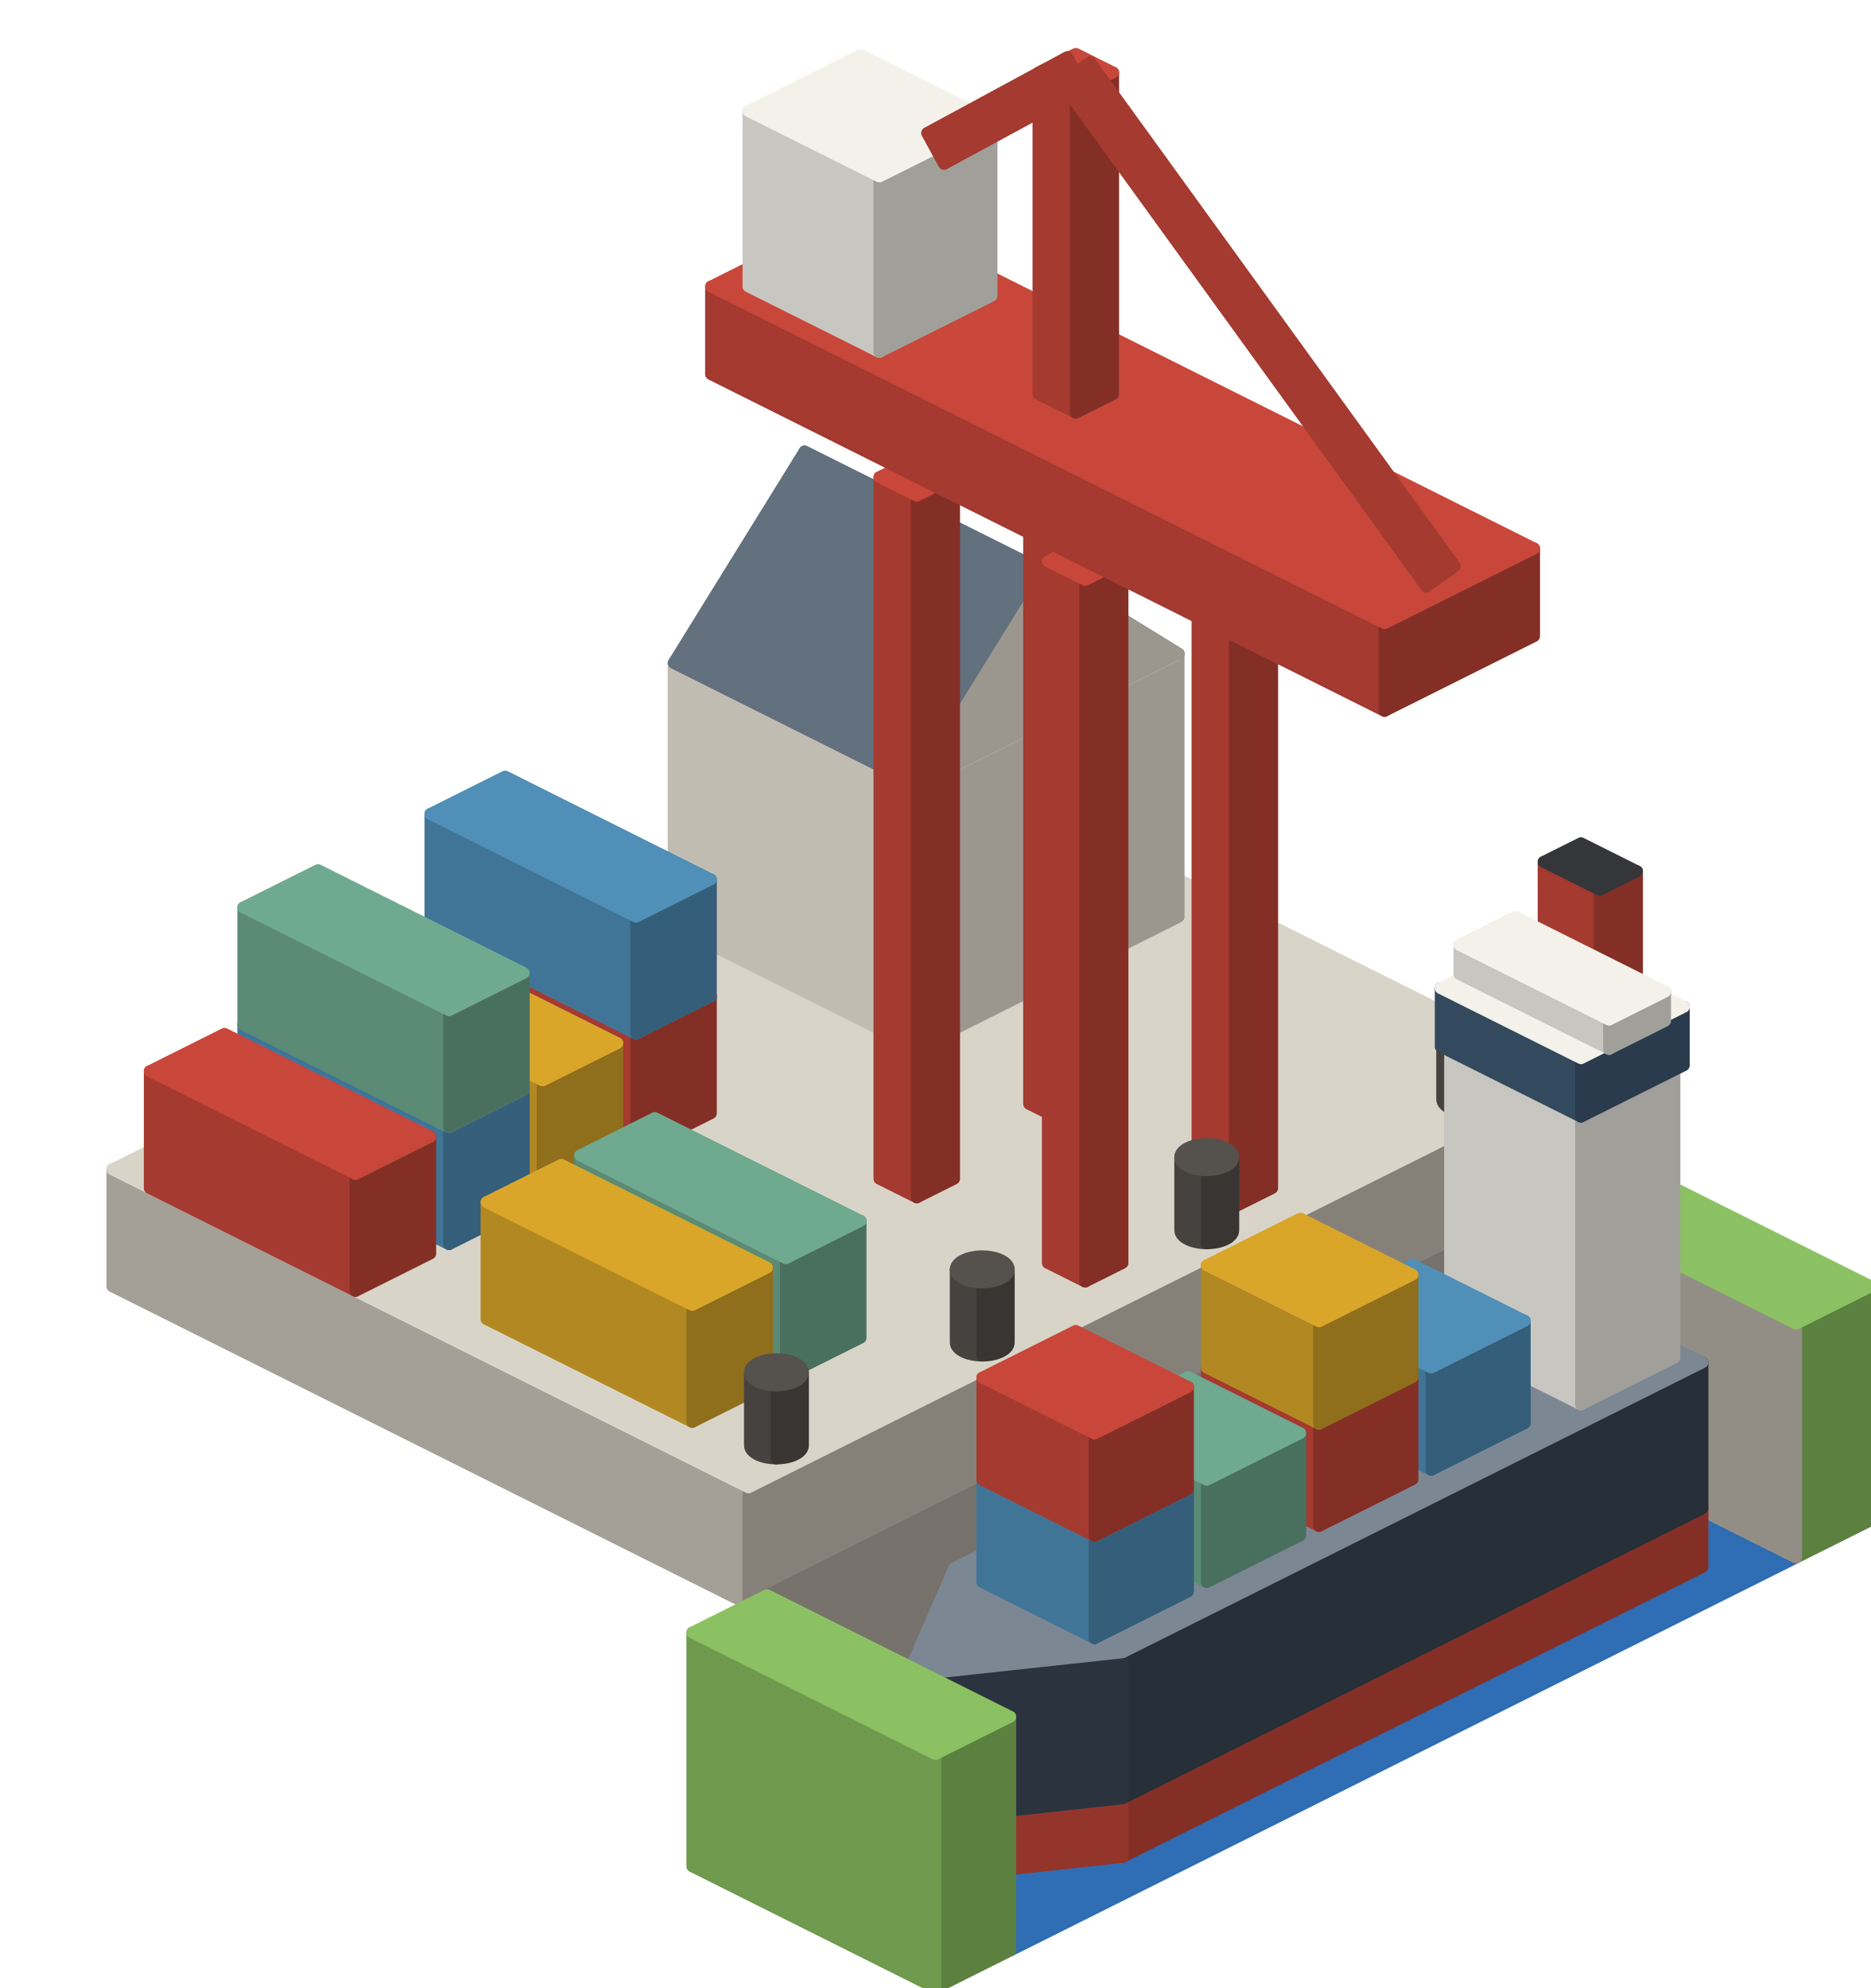
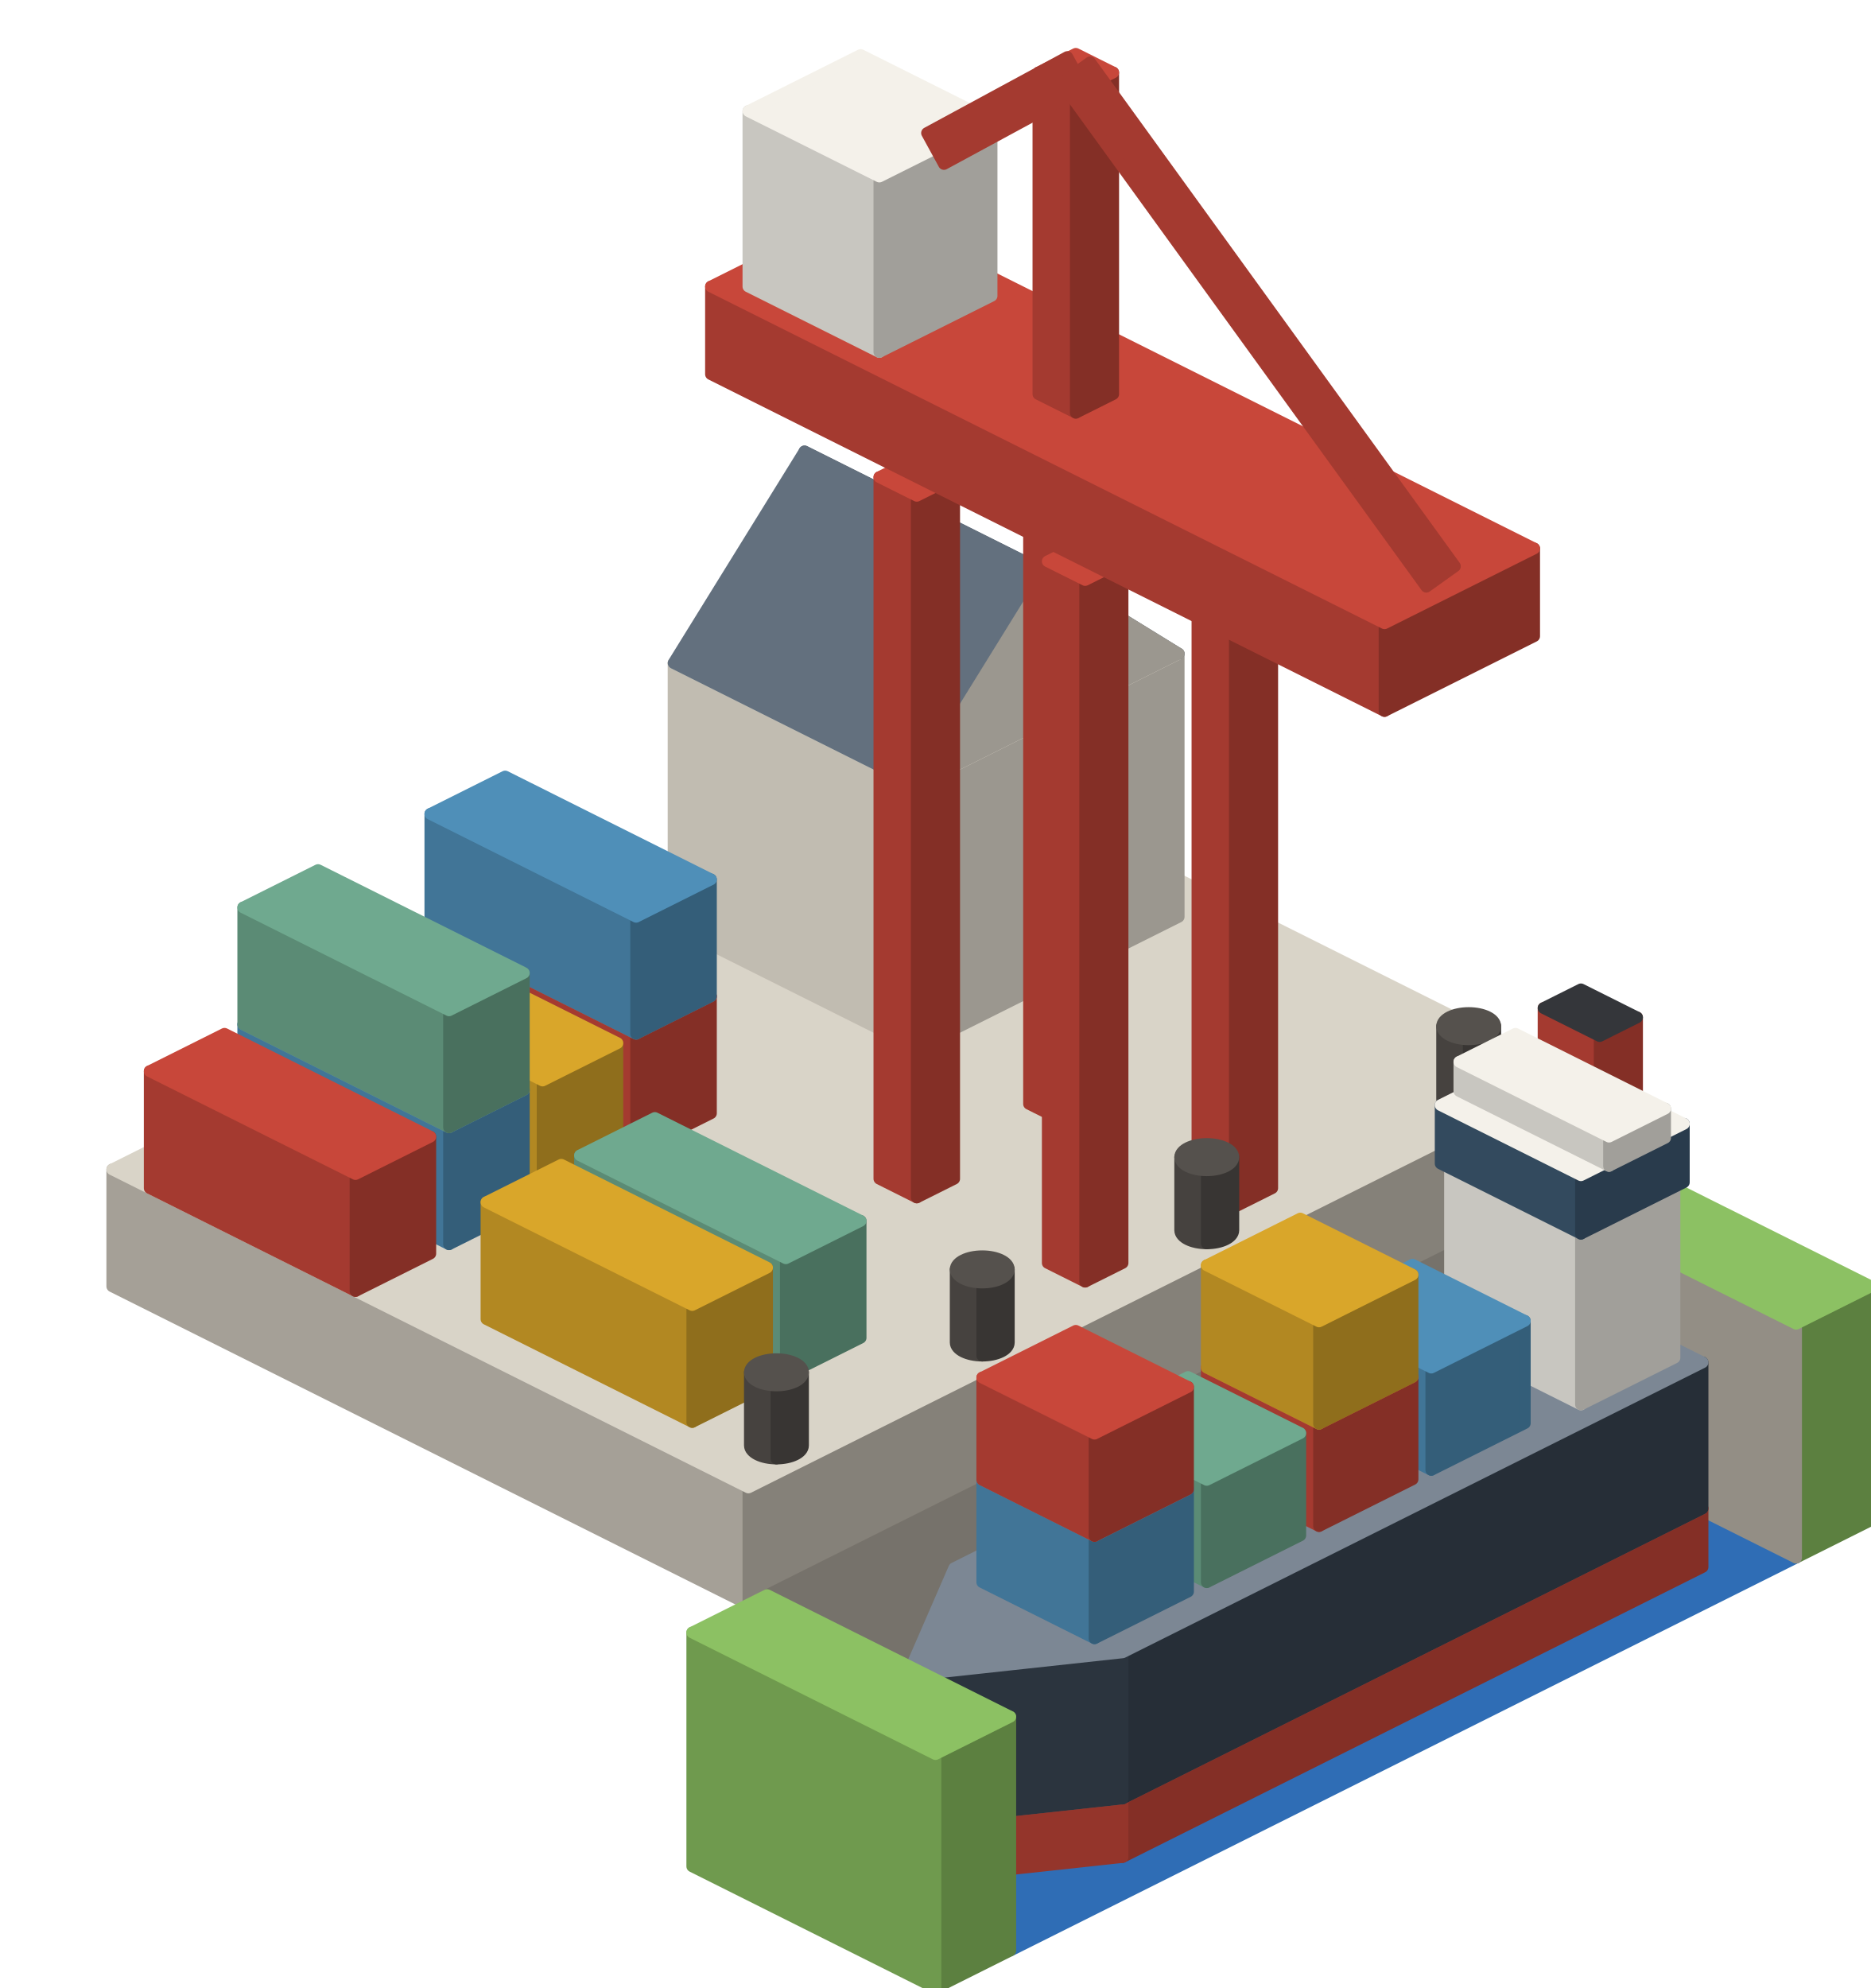
<svg xmlns="http://www.w3.org/2000/svg" width="64" height="68" viewBox="0 0 64 68">
  <g transform="translate(0 28)" stroke-linejoin="round" stroke-width="0.4">
    <polygon points="3.84,16.00 25.60,26.88 25.60,22.88 3.84,12.00" fill="#a5a097" stroke="#a5a097" />
    <polygon points="53.76,12.80 25.60,26.88 25.60,22.88 53.76,8.80" fill="#858179" stroke="#858179" />
    <polygon points="32.00,-2.08 53.76,8.80 25.60,22.88 3.84,12.00" fill="#d9d4c8" stroke="#d9d4c8" />
    <polygon points="53.12,21.12 26.24,34.56 26.24,26.56 53.12,13.12" fill="#76726b" stroke="#76726b" />
    <polygon points="53.12,21.12 61.44,25.28 34.56,38.72 26.24,34.56" fill="#2f6db5" stroke="#2f6db5" />
    <polygon points="54.50,25.01 53.80,25.94 51.30,26.61 52.80,25.44" fill="#4580c2" stroke="#4580c2" />
    <polygon points="39.10,33.95 38.09,35.04 35.90,35.55 37.09,34.54" fill="#4580c2" stroke="#4580c2" />
    <polygon points="23.04,3.68 31.36,7.84 31.36,-1.16 23.04,-5.32" fill="#c1bcb1" stroke="#c1bcb1" />
    <polygon points="40.32,3.36 31.36,7.84 31.36,-1.16 40.32,-5.64" fill="#9b978f" stroke="#9b978f" />
    <polygon points="32.00,-9.80 40.32,-5.64 31.36,-1.16 23.04,-5.32" fill="#ebe5d8" stroke="#ebe5d8" />
    <polygon points="32.00,-9.80 40.32,-5.64 35.84,-8.40 27.52,-12.56" fill="#505a65" stroke="#505a65" />
    <polygon points="23.04,-5.32 31.36,-1.16 35.84,-8.40 27.52,-12.56" fill="#63707e" stroke="#63707e" />
    <polygon points="40.32,-5.64 31.36,-1.16 35.84,-8.40" fill="#9b978f" stroke="#9b978f" />
    <polygon points="14.72,7.84 21.76,11.36 21.76,7.36 14.72,3.84" fill="#a43a30" stroke="#a43a30" />
    <polygon points="24.32,10.08 21.76,11.36 21.76,7.36 24.32,6.08" fill="#842f26" stroke="#842f26" />
    <polygon points="17.28,2.56 24.32,6.08 21.76,7.36 14.72,3.84" fill="#c8473a" stroke="#c8473a" />
    <polygon points="14.72,3.84 21.76,7.36 21.76,3.36 14.72,-0.16" fill="#417597" stroke="#417597" />
    <polygon points="24.32,6.08 21.76,7.36 21.76,3.36 24.32,2.08" fill="#345e79" stroke="#345e79" />
    <polygon points="17.28,-1.44 24.32,2.08 21.76,3.36 14.72,-0.16" fill="#4f8fb8" stroke="#4f8fb8" />
    <path d="M 50.24 10.05 A 0.91 0.45 0 0 1 49.33 9.60 L 49.33 7.10 L 50.24 7.10 Z" fill="#46423f" stroke="#46423f" />
    <path d="M 50.24 10.05 A 0.91 0.45 0 0 0 51.15 9.60 L 51.15 7.10 L 50.24 7.10 Z" fill="#383533" stroke="#383533" />
    <path d="M 49.33 7.10 A 0.91 0.45 0 1 0 51.15 7.10 A 0.91 0.45 0 1 0 49.33 7.10 Z" fill="#55514d" stroke="#55514d" />
    <polygon points="35.20,9.76 36.48,10.40 36.48,-13.60 35.20,-14.24" fill="#a43a30" stroke="#a43a30" />
    <polygon points="37.76,9.76 36.48,10.40 36.48,-13.60 37.76,-14.24" fill="#842f26" stroke="#842f26" />
    <polygon points="36.48,-14.88 37.76,-14.24 36.48,-13.60 35.20,-14.24" fill="#c8473a" stroke="#c8473a" />
    <polygon points="64.00,24.00 61.44,25.28 61.44,17.28 64.00,16.00" fill="#5c8040" stroke="#5c8040" />
    <polygon points="61.44,25.28 53.12,21.12 53.12,13.12 61.44,17.28" fill="#938e85" stroke="#938e85" />
    <polygon points="55.68,11.84 64.00,16.00 61.44,17.28 53.12,13.12" fill="#8cc163" stroke="#8cc163" />
    <polygon points="11.52,9.44 18.56,12.96 18.56,8.96 11.52,5.44" fill="#b28822" stroke="#b28822" />
    <polygon points="21.12,11.68 18.56,12.96 18.56,8.96 21.12,7.68" fill="#8f6e1c" stroke="#8f6e1c" />
    <polygon points="14.08,4.16 21.12,7.68 18.56,8.96 11.52,5.44" fill="#d9a62a" stroke="#d9a62a" />
    <polygon points="8.32,11.04 15.36,14.56 15.36,10.56 8.32,7.04" fill="#417597" stroke="#417597" />
    <polygon points="17.92,13.28 15.36,14.56 15.36,10.56 17.92,9.28" fill="#345e79" stroke="#345e79" />
    <polygon points="10.88,5.76 17.92,9.28 15.36,10.56 8.32,7.04" fill="#4f8fb8" stroke="#4f8fb8" />
    <polygon points="8.32,7.04 15.36,10.56 15.36,6.56 8.32,3.04" fill="#5b8b75" stroke="#5b8b75" />
    <polygon points="17.92,9.28 15.36,10.56 15.36,6.56 17.92,5.28" fill="#49705e" stroke="#49705e" />
    <polygon points="10.88,1.76 17.92,5.28 15.36,6.56 8.32,3.04" fill="#6fa98f" stroke="#6fa98f" />
    <polygon points="30.08,12.32 31.36,12.96 31.36,-11.04 30.08,-11.68" fill="#a43a30" stroke="#a43a30" />
    <polygon points="32.64,12.32 31.36,12.96 31.36,-11.04 32.64,-11.68" fill="#842f26" stroke="#842f26" />
    <polygon points="31.36,-12.32 32.64,-11.68 31.36,-11.04 30.08,-11.68" fill="#c8473a" stroke="#c8473a" />
    <polygon points="40.96,12.64 42.24,13.28 42.24,-10.72 40.96,-11.36" fill="#a43a30" stroke="#a43a30" />
    <polygon points="43.52,12.64 42.24,13.28 42.24,-10.72 43.52,-11.36" fill="#842f26" stroke="#842f26" />
    <polygon points="42.24,-12.00 43.52,-11.36 42.24,-10.72 40.96,-11.36" fill="#c8473a" stroke="#c8473a" />
    <polygon points="5.12,12.64 12.16,16.16 12.16,12.16 5.12,8.64" fill="#a43a30" stroke="#a43a30" />
    <polygon points="14.72,14.88 12.16,16.16 12.16,12.16 14.72,10.88" fill="#842f26" stroke="#842f26" />
    <polygon points="7.68,7.36 14.72,10.88 12.16,12.16 5.12,8.64" fill="#c8473a" stroke="#c8473a" />
    <path d="M 41.28 14.53 A 0.91 0.45 0 0 1 40.37 14.08 L 40.37 11.58 L 41.28 11.58 Z" fill="#46423f" stroke="#46423f" />
    <path d="M 41.28 14.53 A 0.91 0.45 0 0 0 42.19 14.08 L 42.19 11.58 L 41.28 11.58 Z" fill="#383533" stroke="#383533" />
    <path d="M 40.37 11.58 A 0.91 0.45 0 1 0 42.19 11.58 A 0.91 0.45 0 1 0 40.37 11.58 Z" fill="#55514d" stroke="#55514d" />
    <polygon points="35.84,15.20 37.12,15.84 37.12,-8.16 35.84,-8.80" fill="#a43a30" stroke="#a43a30" />
    <polygon points="38.40,15.20 37.12,15.84 37.12,-8.16 38.40,-8.80" fill="#842f26" stroke="#842f26" />
    <polygon points="37.12,-9.44 38.40,-8.80 37.12,-8.16 35.84,-8.80" fill="#c8473a" stroke="#c8473a" />
    <polygon points="19.84,15.52 26.88,19.04 26.88,15.04 19.84,11.52" fill="#5b8b75" stroke="#5b8b75" />
    <polygon points="29.44,17.76 26.88,19.04 26.88,15.04 29.44,13.76" fill="#49705e" stroke="#49705e" />
    <polygon points="22.40,10.24 29.44,13.76 26.88,15.04 19.84,11.52" fill="#6fa98f" stroke="#6fa98f" />
    <path d="M 33.60 18.37 A 0.91 0.45 0 0 1 32.69 17.92 L 32.69 15.42 L 33.60 15.42 Z" fill="#46423f" stroke="#46423f" />
    <path d="M 33.60 18.37 A 0.91 0.45 0 0 0 34.51 17.92 L 34.51 15.42 L 33.60 15.42 Z" fill="#383533" stroke="#383533" />
    <path d="M 32.69 15.42 A 0.91 0.45 0 1 0 34.51 15.42 A 0.91 0.45 0 1 0 32.69 15.42 Z" fill="#55514d" stroke="#55514d" />
    <polygon points="16.64,17.12 23.68,20.64 23.68,16.64 16.64,13.12" fill="#b28822" stroke="#b28822" />
    <polygon points="26.24,19.36 23.68,20.64 23.68,16.64 26.24,15.36" fill="#8f6e1c" stroke="#8f6e1c" />
    <polygon points="19.20,11.84 26.24,15.36 23.68,16.64 16.64,13.12" fill="#d9a62a" stroke="#d9a62a" />
    <path d="M 26.56 21.89 A 0.91 0.45 0 0 1 25.65 21.44 L 25.65 18.94 L 26.56 18.94 Z" fill="#46423f" stroke="#46423f" />
    <path d="M 26.56 21.89 A 0.91 0.45 0 0 0 27.47 21.44 L 27.47 18.94 L 26.56 18.94 Z" fill="#383533" stroke="#383533" />
    <path d="M 25.65 18.94 A 0.91 0.45 0 1 0 27.47 18.94 A 0.91 0.45 0 1 0 25.65 18.94 Z" fill="#55514d" stroke="#55514d" />
    <polygon points="58.24,25.60 38.40,35.52 38.40,33.52 58.24,23.60" fill="#842f26" stroke="#842f26" />
    <polygon points="38.40,35.52 31.04,36.32 31.04,34.32 38.40,33.52" fill="#94352b" stroke="#94352b" />
    <polygon points="52.48,20.72 58.24,23.60 38.40,33.52 31.04,34.32 32.64,30.64" fill="#c8473a" stroke="#c8473a" />
    <polygon points="58.24,23.60 38.40,33.52 38.40,28.52 58.24,18.60" fill="#262e37" stroke="#262e37" />
    <polygon points="38.40,33.52 31.04,34.32 31.04,29.32 38.40,28.52" fill="#2b343e" stroke="#2b343e" />
    <polygon points="52.48,15.72 58.24,18.60 38.40,28.52 31.04,29.32 32.64,25.64" fill="#7c8794" stroke="#7c8794" />
-     <polygon points="49.60,17.80 54.08,20.04 54.08,10.04 49.60,7.80" fill="#c8c6c0" stroke="#c8c6c0" />
-     <polygon points="57.28,18.44 54.08,20.04 54.08,10.04 57.28,8.44" fill="#a19f9a" stroke="#a19f9a" />
-     <polygon points="52.80,6.20 57.28,8.44 54.08,10.04 49.60,7.80" fill="#f4f1ea" stroke="#f4f1ea" />
-     <polygon points="52.80,7.48 54.72,8.44 54.72,2.44 52.80,1.48" fill="#a43a30" stroke="#a43a30" />
-     <polygon points="56.00,7.80 54.72,8.44 54.72,2.44 56.00,1.80" fill="#842f26" stroke="#842f26" />
-     <polygon points="54.08,0.84 56.00,1.80 54.72,2.44 52.80,1.48" fill="#34363a" stroke="#34363a" />
-     <polygon points="49.28,7.80 54.08,10.20 54.08,8.20 49.28,5.80" fill="#334a5e" stroke="#334a5e" />
-     <polygon points="57.60,8.44 54.08,10.20 54.08,8.20 57.60,6.44" fill="#293b4c" stroke="#293b4c" />
-     <polygon points="52.80,4.04 57.60,6.44 54.08,8.20 49.28,5.80" fill="#f4f1ea" stroke="#f4f1ea" />
-     <polygon points="49.92,5.32 55.04,7.88 55.04,6.88 49.92,4.32" fill="#c8c6c0" stroke="#c8c6c0" />
-     <polygon points="56.96,6.92 55.04,7.88 55.04,6.88 56.96,5.92" fill="#a19f9a" stroke="#a19f9a" />
-     <polygon points="51.84,3.36 56.96,5.92 55.04,6.88 49.92,4.32" fill="#f4f1ea" stroke="#f4f1ea" />
+     <polygon points="49.60,17.80 54.08,20.04 54.08,14.04 49.60,11.80" fill="#c8c6c0" stroke="#c8c6c0" />
+     <polygon points="57.28,18.44 54.08,20.04 54.08,14.04 57.28,12.44" fill="#a19f9a" stroke="#a19f9a" />
+     <polygon points="52.80,10.20 57.28,12.44 54.08,14.04 49.60,11.80" fill="#f4f1ea" stroke="#f4f1ea" />
+     <polygon points="52.80,11.48 54.72,12.44 54.72,7.44 52.80,6.48" fill="#a43a30" stroke="#a43a30" />
+     <polygon points="56.00,11.80 54.72,12.44 54.72,7.44 56.00,6.80" fill="#842f26" stroke="#842f26" />
+     <polygon points="54.08,5.84 56.00,6.80 54.72,7.44 52.80,6.48" fill="#34363a" stroke="#34363a" />
+     <polygon points="49.28,11.80 54.08,14.20 54.08,12.20 49.28,9.80" fill="#334a5e" stroke="#334a5e" />
+     <polygon points="57.60,12.44 54.08,14.20 54.08,12.20 57.60,10.44" fill="#293b4c" stroke="#293b4c" />
+     <polygon points="52.80,8.04 57.60,10.44 54.08,12.20 49.28,9.80" fill="#f4f1ea" stroke="#f4f1ea" />
+     <polygon points="49.92,9.32 55.04,11.88 55.04,10.88 49.92,8.32" fill="#c8c6c0" stroke="#c8c6c0" />
+     <polygon points="56.96,10.92 55.04,11.88 55.04,10.88 56.96,9.92" fill="#a19f9a" stroke="#a19f9a" />
+     <polygon points="51.84,7.36 56.96,9.92 55.04,10.88 49.92,8.32" fill="#f4f1ea" stroke="#f4f1ea" />
    <polygon points="45.12,20.36 48.96,22.28 48.96,18.78 45.12,16.86" fill="#417597" stroke="#417597" />
    <polygon points="52.16,20.68 48.96,22.28 48.96,18.78 52.16,17.18" fill="#345e79" stroke="#345e79" />
    <polygon points="48.32,15.26 52.16,17.18 48.96,18.78 45.12,16.86" fill="#4f8fb8" stroke="#4f8fb8" />
    <polygon points="41.28,22.28 45.12,24.20 45.12,20.70 41.28,18.78" fill="#a43a30" stroke="#a43a30" />
    <polygon points="48.32,22.60 45.12,24.20 45.12,20.70 48.32,19.10" fill="#842f26" stroke="#842f26" />
    <polygon points="44.48,17.18 48.32,19.10 45.12,20.70 41.28,18.78" fill="#c8473a" stroke="#c8473a" />
    <polygon points="41.28,18.78 45.12,20.70 45.12,17.20 41.28,15.28" fill="#b28822" stroke="#b28822" />
    <polygon points="48.32,19.10 45.12,20.70 45.12,17.20 48.32,15.60" fill="#8f6e1c" stroke="#8f6e1c" />
    <polygon points="44.48,13.68 48.32,15.60 45.12,17.20 41.28,15.28" fill="#d9a62a" stroke="#d9a62a" />
    <polygon points="37.44,24.20 41.28,26.12 41.28,22.62 37.44,20.70" fill="#5b8b75" stroke="#5b8b75" />
    <polygon points="44.48,24.52 41.28,26.12 41.28,22.62 44.48,21.02" fill="#49705e" stroke="#49705e" />
    <polygon points="40.64,19.10 44.48,21.02 41.28,22.62 37.44,20.70" fill="#6fa98f" stroke="#6fa98f" />
    <polygon points="33.60,26.12 37.44,28.04 37.44,24.54 33.60,22.62" fill="#417597" stroke="#417597" />
    <polygon points="40.64,26.44 37.44,28.04 37.44,24.54 40.64,22.94" fill="#345e79" stroke="#345e79" />
    <polygon points="36.80,21.02 40.64,22.94 37.44,24.54 33.60,22.62" fill="#4f8fb8" stroke="#4f8fb8" />
    <polygon points="33.60,22.62 37.44,24.54 37.44,21.04 33.60,19.12" fill="#a43a30" stroke="#a43a30" />
    <polygon points="40.64,22.94 37.44,24.54 37.44,21.04 40.64,19.44" fill="#842f26" stroke="#842f26" />
    <polygon points="36.80,17.52 40.64,19.44 37.44,21.04 33.60,19.12" fill="#c8473a" stroke="#c8473a" />
    <polygon points="34.56,38.72 32.00,40.00 32.00,32.00 34.56,30.72" fill="#5c8040" stroke="#5c8040" />
    <polygon points="32.00,40.00 23.68,35.84 23.68,27.84 32.00,32.00" fill="#6f9a4e" stroke="#6f9a4e" />
    <polygon points="26.24,26.56 34.56,30.72 32.00,32.00 23.68,27.84" fill="#8cc163" stroke="#8cc163" />
    <polygon points="24.32,-15.20 47.36,-3.68 47.36,-6.68 24.32,-18.20" fill="#a43a30" stroke="#a43a30" />
    <polygon points="52.48,-6.24 47.36,-3.68 47.36,-6.68 52.48,-9.24" fill="#842f26" stroke="#842f26" />
    <polygon points="29.44,-20.76 52.48,-9.24 47.36,-6.68 24.32,-18.20" fill="#c8473a" stroke="#c8473a" />
    <polygon points="25.60,-18.20 30.08,-15.96 30.08,-21.96 25.60,-24.20" fill="#c8c6c0" stroke="#c8c6c0" />
    <polygon points="33.92,-17.88 30.08,-15.96 30.08,-21.96 33.92,-23.88" fill="#a19f9a" stroke="#a19f9a" />
    <polygon points="29.44,-26.12 33.92,-23.88 30.08,-21.96 25.60,-24.20" fill="#f4f1ea" stroke="#f4f1ea" />
    <polygon points="35.52,-14.52 36.80,-13.88 36.80,-24.88 35.52,-25.52" fill="#a43a30" stroke="#a43a30" />
    <polygon points="38.08,-14.52 36.80,-13.88 36.80,-24.88 38.08,-25.52" fill="#842f26" stroke="#842f26" />
    <polygon points="36.80,-26.16 38.08,-25.52 36.80,-24.88 35.52,-25.52" fill="#c8473a" stroke="#c8473a" />
    <polygon points="36.51,-26.05 31.71,-23.45 32.29,-22.39 37.09,-24.99" fill="#a43a30" stroke="#a43a30" />
    <polygon points="36.31,-25.17 48.79,-7.93 49.77,-8.63 37.29,-25.87" fill="#a43a30" stroke="#a43a30" />
  </g>
</svg>
